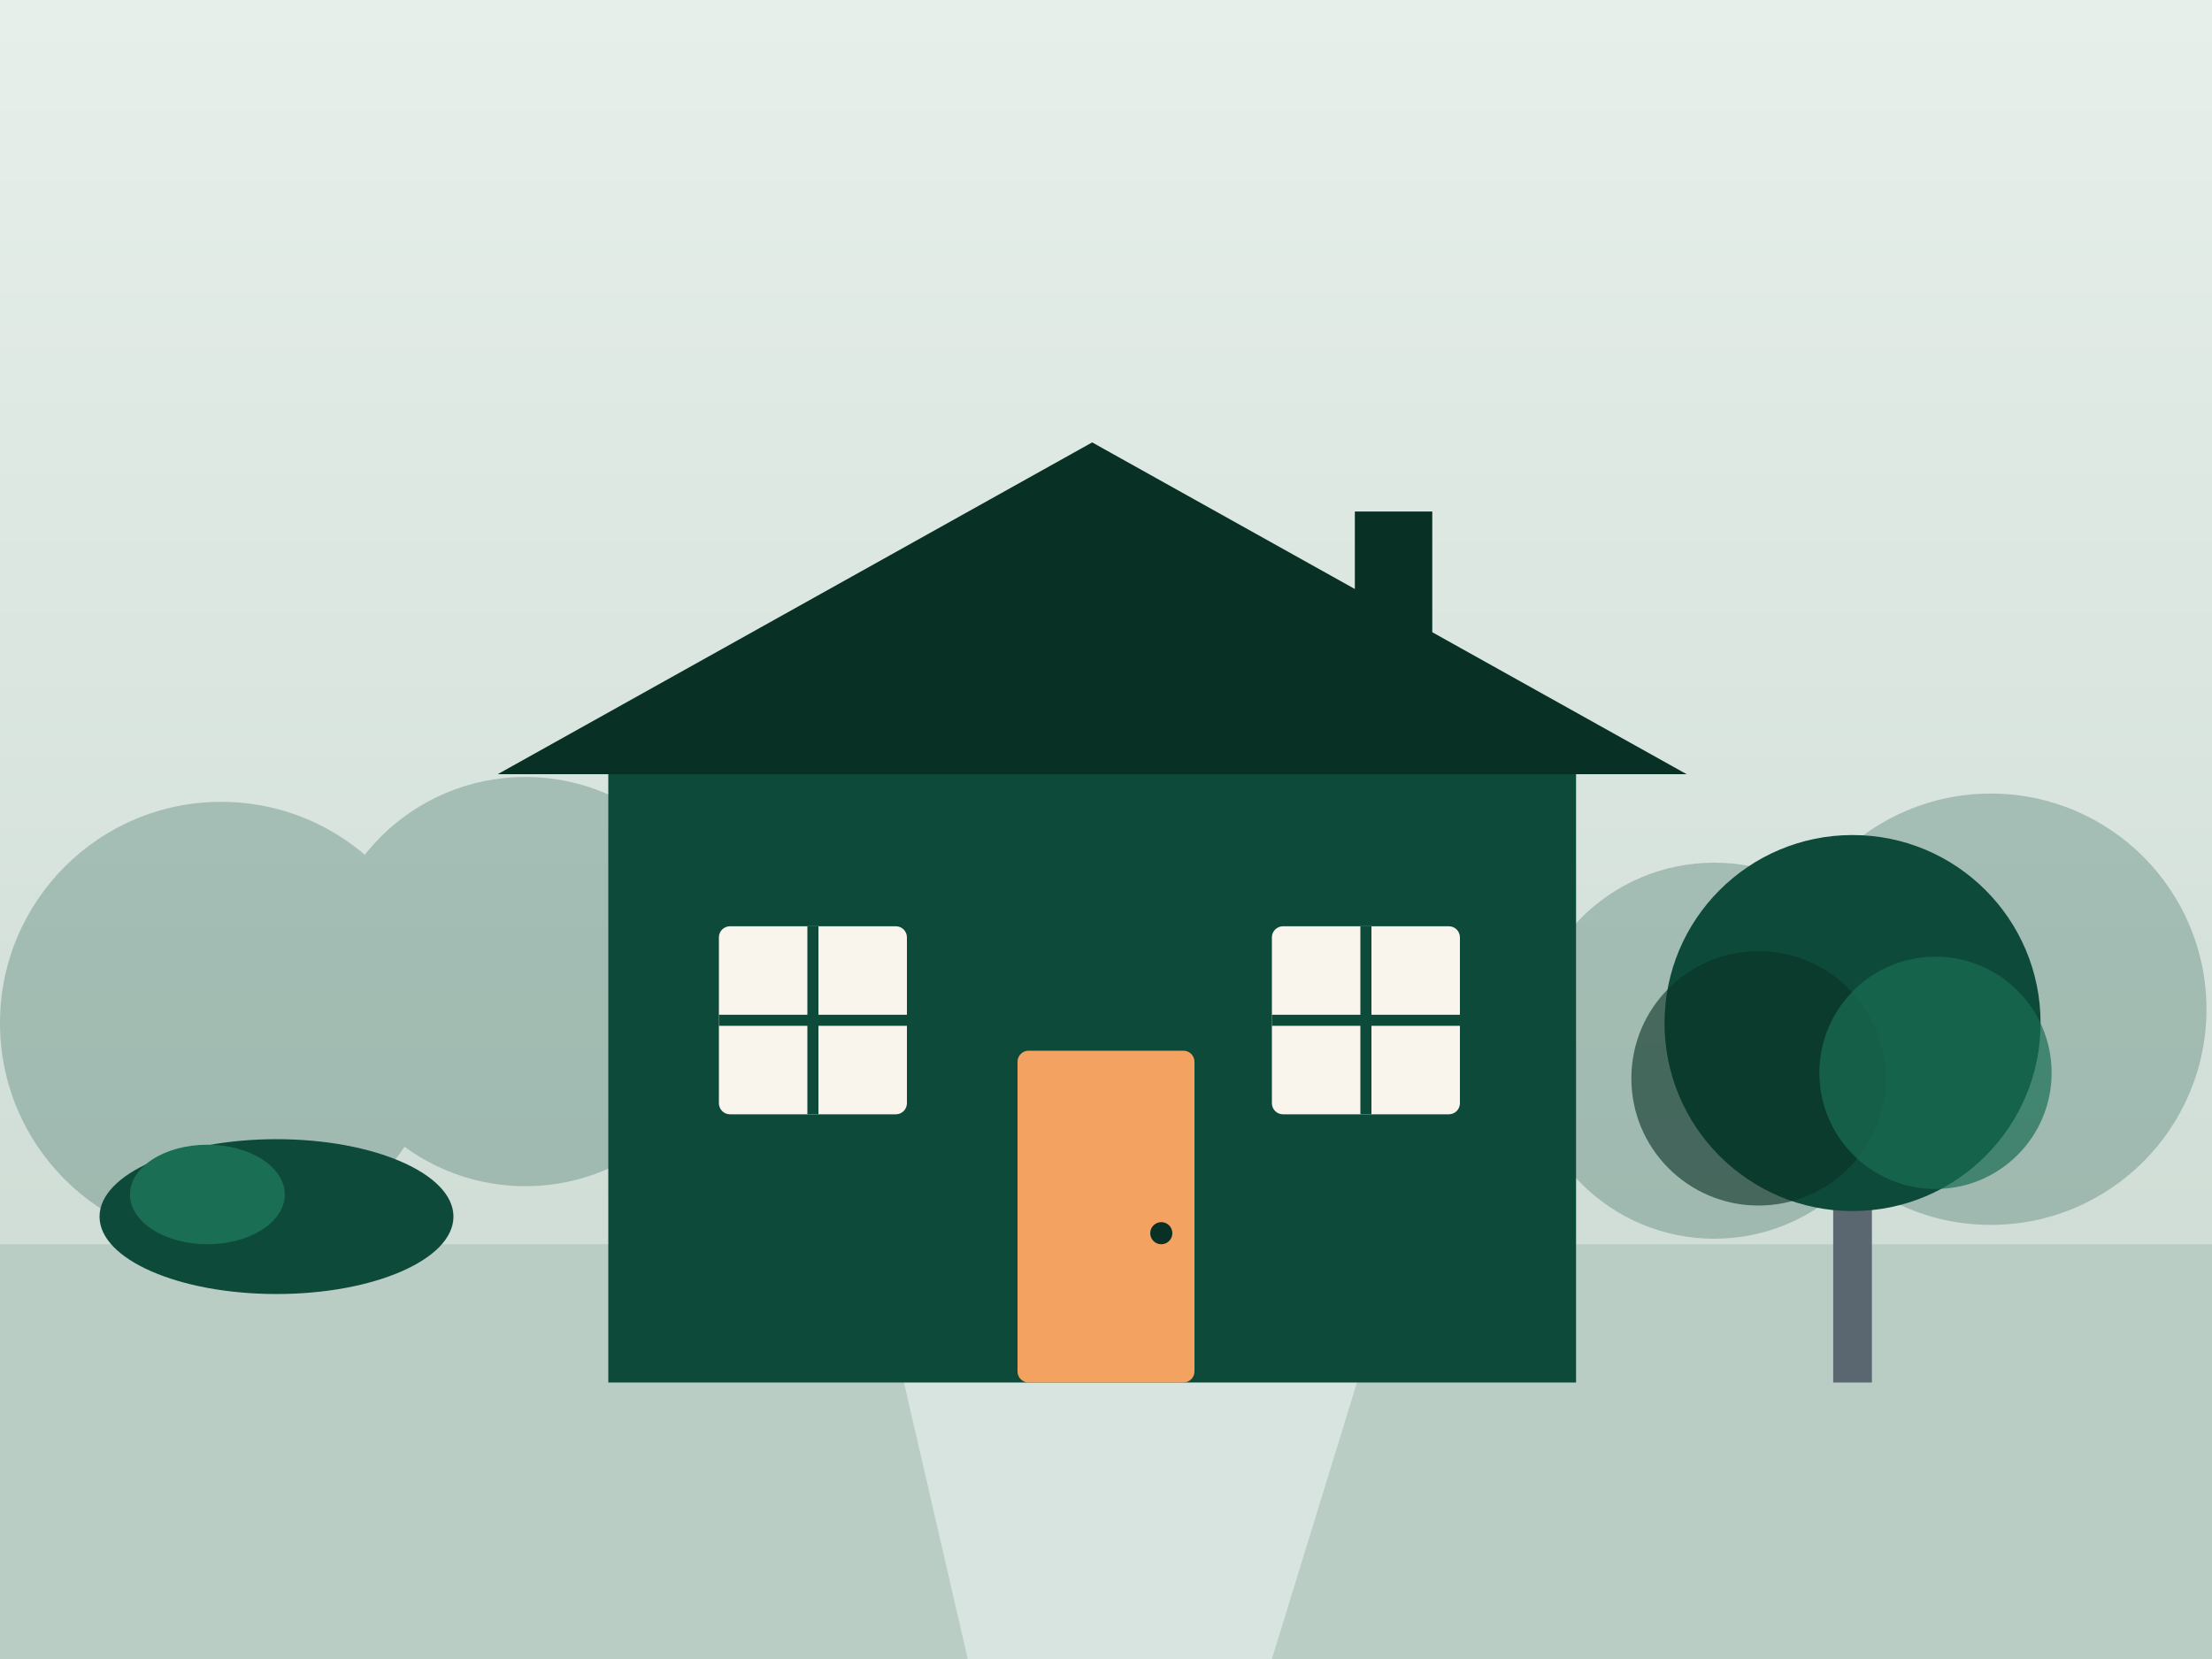
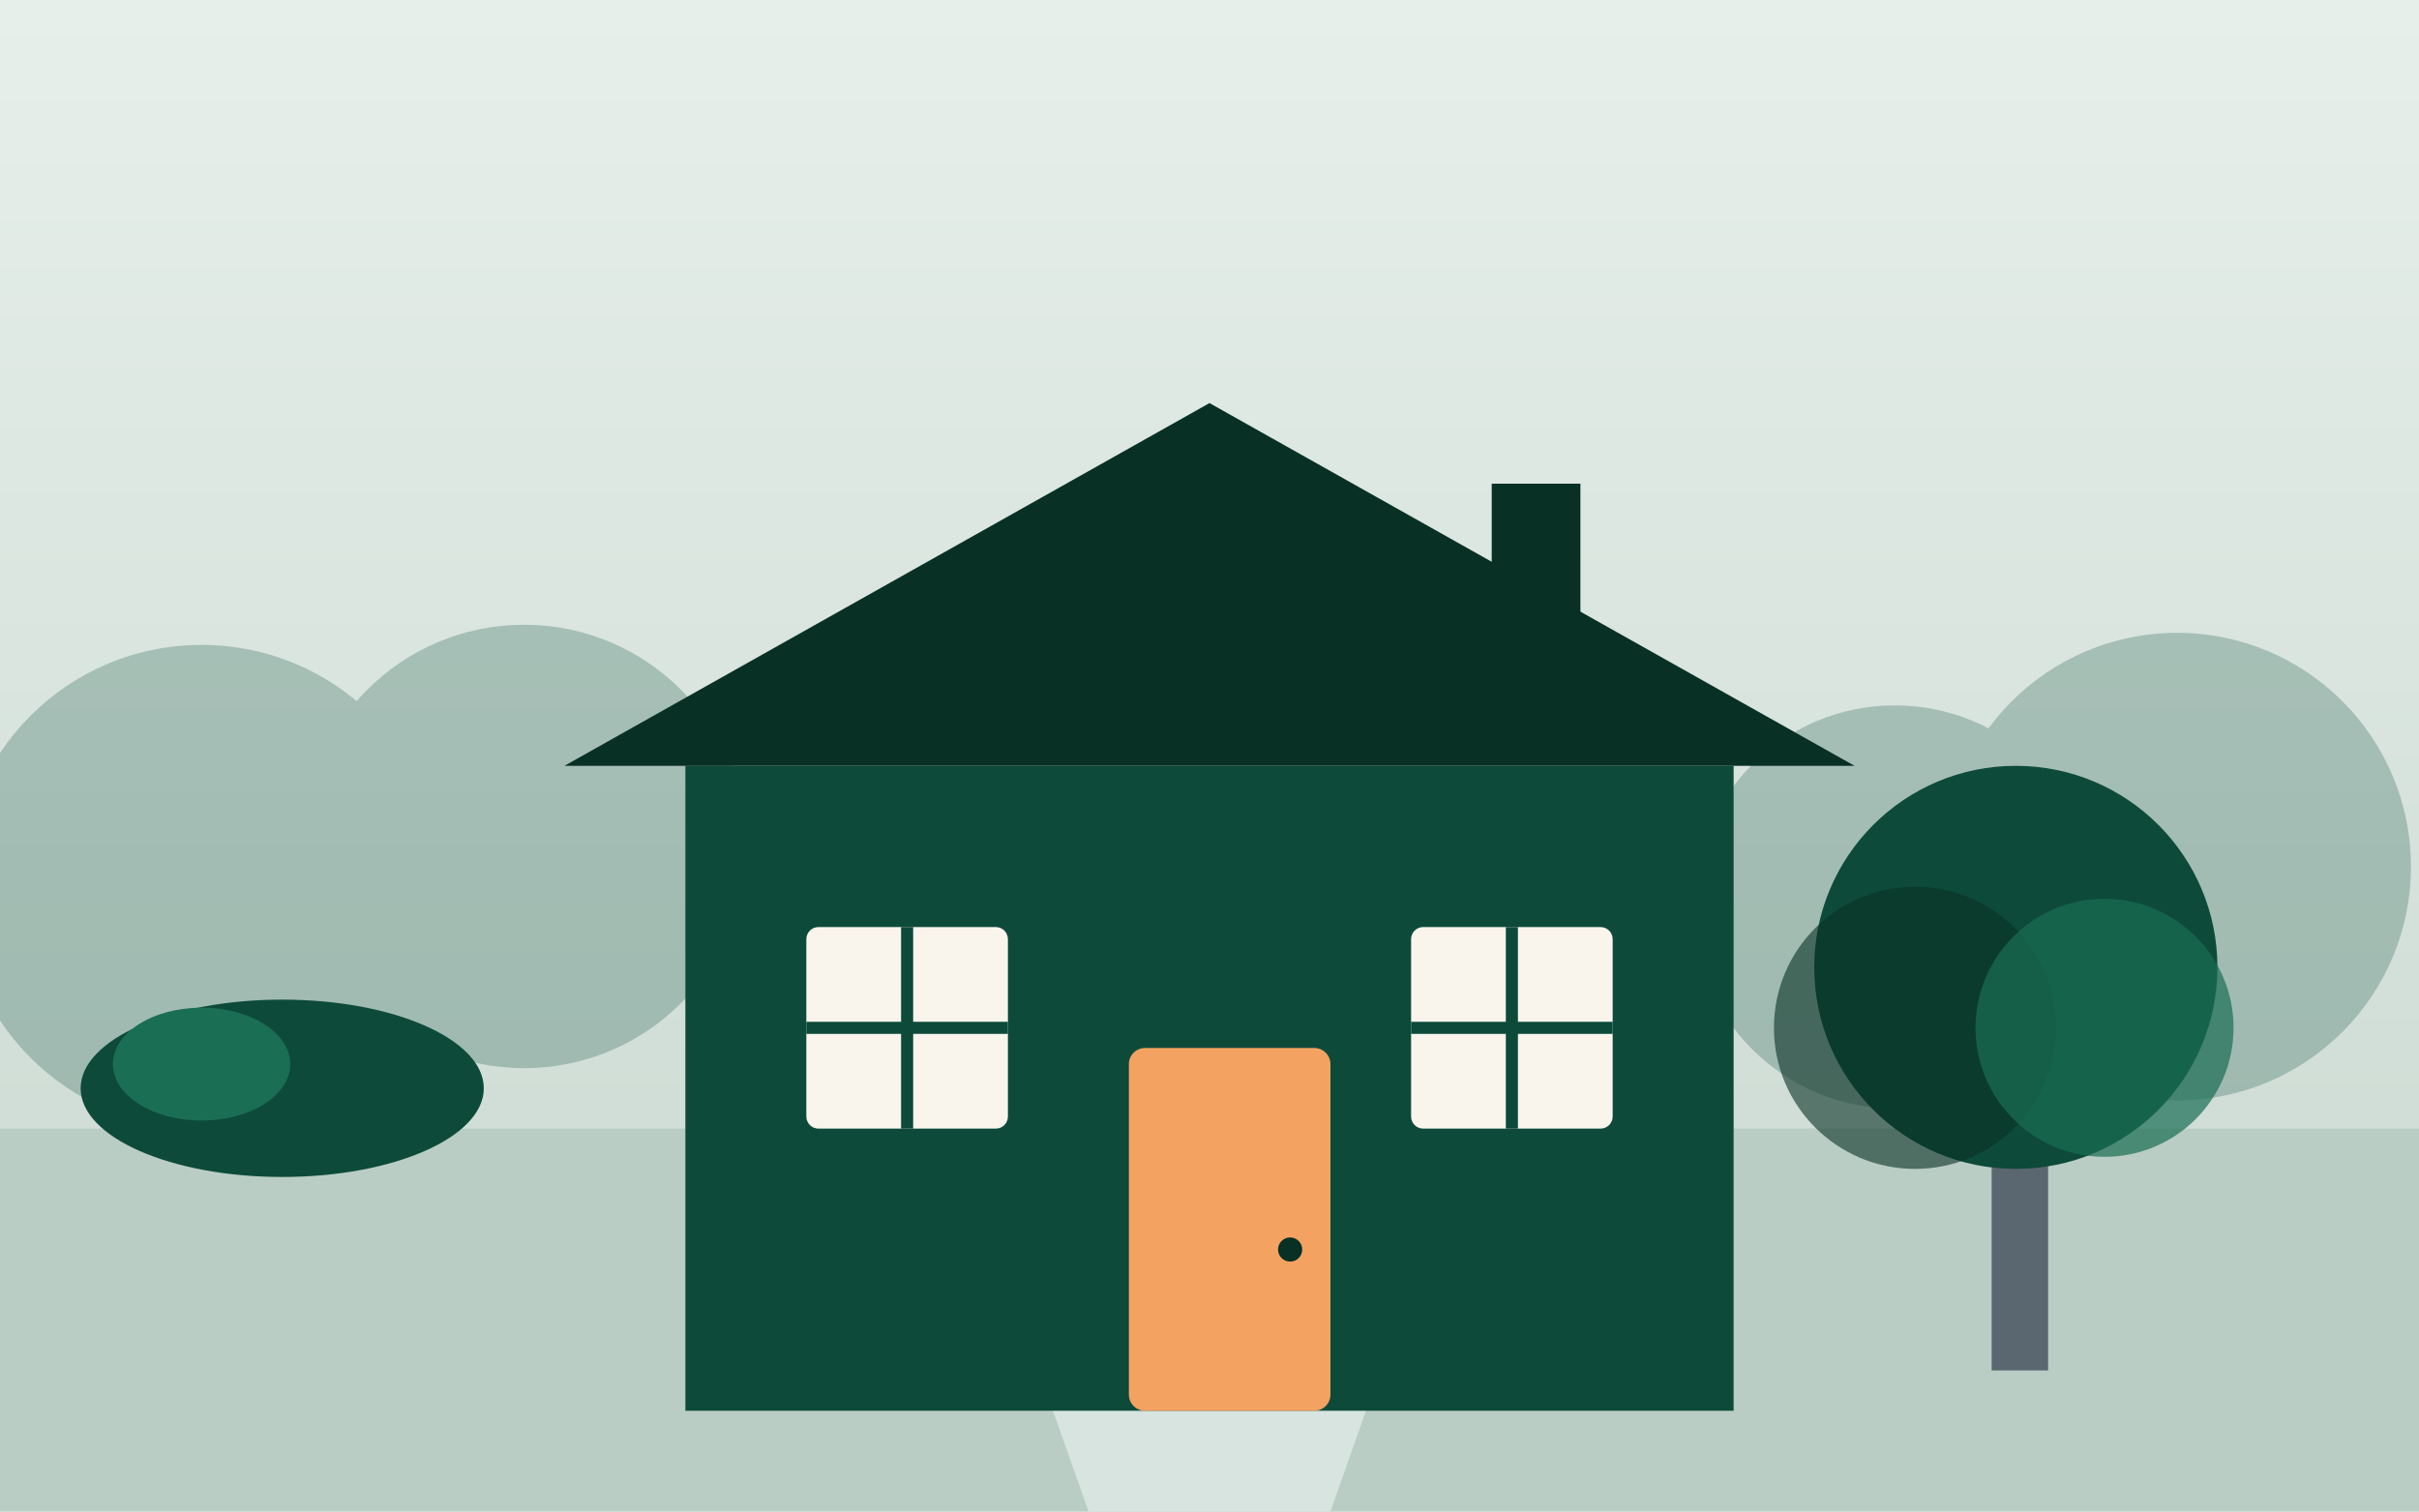
- <svg xmlns="http://www.w3.org/2000/svg" viewBox="0 0 800 600" role="img" aria-labelledby="t">
+ <svg xmlns="http://www.w3.org/2000/svg" viewBox="0 0 600 375" role="img" aria-labelledby="t">
  <defs>
    <linearGradient id="sky" x1="0" y1="0" x2="0" y2="1">
      <stop offset="0" stop-color="#e7efea" />
      <stop offset="1" stop-color="#c8d8d0" />
    </linearGradient>
  </defs>
-   <rect width="800" height="600" fill="url(#sky)" />
+   <rect width="600" height="375" fill="url(#sky)" />
  <g fill="#0d4a3a" opacity=".25">
-     <circle cx="80" cy="370" r="80" />
-     <circle cx="190" cy="355" r="74" />
-     <circle cx="720" cy="365" r="78" />
-     <circle cx="620" cy="380" r="68" />
+     <circle cx="50" cy="220" r="60" />
+     <circle cx="130" cy="210" r="55" />
+     <circle cx="540" cy="215" r="58" />
+     <circle cx="470" cy="225" r="50" />
  </g>
-   <rect x="0" y="450" width="800" height="150" fill="#b9cdc4" />
-   <polygon points="350,600 460,600 500,470 320,470" fill="#d8e4df" />
-   <g transform="translate(220 200)">
-     <rect x="0" y="80" width="350" height="220" fill="#0d4a3a" />
-     <polygon points="-40,80 175,-40 390,80" fill="#083024" />
-     <rect x="270" y="-15" width="28" height="65" fill="#083024" />
-     <rect x="148" y="180" width="64" height="120" rx="4" fill="#f4a261" />
-     <circle cx="200" cy="246" r="4" fill="#083024" />
-     <rect x="40" y="135" width="68" height="68" fill="#f9f5ec" rx="4" />
-     <line x1="74" y1="135" x2="74" y2="203" stroke="#0d4a3a" stroke-width="4" />
-     <line x1="40" y1="169" x2="108" y2="169" stroke="#0d4a3a" stroke-width="4" />
-     <rect x="240" y="135" width="68" height="68" fill="#f9f5ec" rx="4" />
-     <line x1="274" y1="135" x2="274" y2="203" stroke="#0d4a3a" stroke-width="4" />
-     <line x1="240" y1="169" x2="308" y2="169" stroke="#0d4a3a" stroke-width="4" />
+   <rect x="0" y="280" width="600" height="95" fill="#b9cdc4" />
+   <polygon points="270,375 330,375 360,290 240,290" fill="#d8e4df" />
+   <g transform="translate(170 130)">
+     <rect x="0" y="60" width="260" height="160" fill="#0d4a3a" />
+     <polygon points="-30,60 130,-30 290,60" fill="#083024" />
+     <rect x="200" y="-10" width="22" height="50" fill="#083024" />
+     <rect x="110" y="130" width="50" height="90" rx="4" fill="#f4a261" />
+     <circle cx="150" cy="180" r="3" fill="#083024" />
+     <rect x="30" y="100" width="50" height="50" fill="#f9f5ec" rx="3" />
+     <line x1="55" y1="100" x2="55" y2="150" stroke="#0d4a3a" stroke-width="3" />
+     <line x1="30" y1="125" x2="80" y2="125" stroke="#0d4a3a" stroke-width="3" />
+     <rect x="180" y="100" width="50" height="50" fill="#f9f5ec" rx="3" />
+     <line x1="205" y1="100" x2="205" y2="150" stroke="#0d4a3a" stroke-width="3" />
+     <line x1="180" y1="125" x2="230" y2="125" stroke="#0d4a3a" stroke-width="3" />
  </g>
-   <g transform="translate(670 320)">
-     <rect x="-7" y="80" width="14" height="100" fill="#5b6770" />
-     <circle cx="0" cy="50" r="68" fill="#0d4a3a" />
-     <circle cx="-34" cy="70" r="46" fill="#083024" opacity=".6" />
-     <circle cx="30" cy="68" r="42" fill="#1a6e54" opacity=".7" />
+   <g transform="translate(500 200)">
+     <rect x="-6" y="60" width="14" height="80" fill="#5b6770" />
+     <circle cx="0" cy="40" r="50" fill="#0d4a3a" />
+     <circle cx="-25" cy="55" r="35" fill="#083024" opacity=".6" />
+     <circle cx="22" cy="55" r="32" fill="#1a6e54" opacity=".7" />
  </g>
-   <g transform="translate(100 440)">
-     <ellipse cx="0" cy="0" rx="64" ry="28" fill="#0d4a3a" />
-     <ellipse cx="-25" cy="-8" rx="28" ry="18" fill="#1a6e54" />
+   <g transform="translate(70 270)">
+     <ellipse cx="0" cy="0" rx="50" ry="22" fill="#0d4a3a" />
+     <ellipse cx="-20" cy="-6" rx="22" ry="14" fill="#1a6e54" />
  </g>
</svg>
